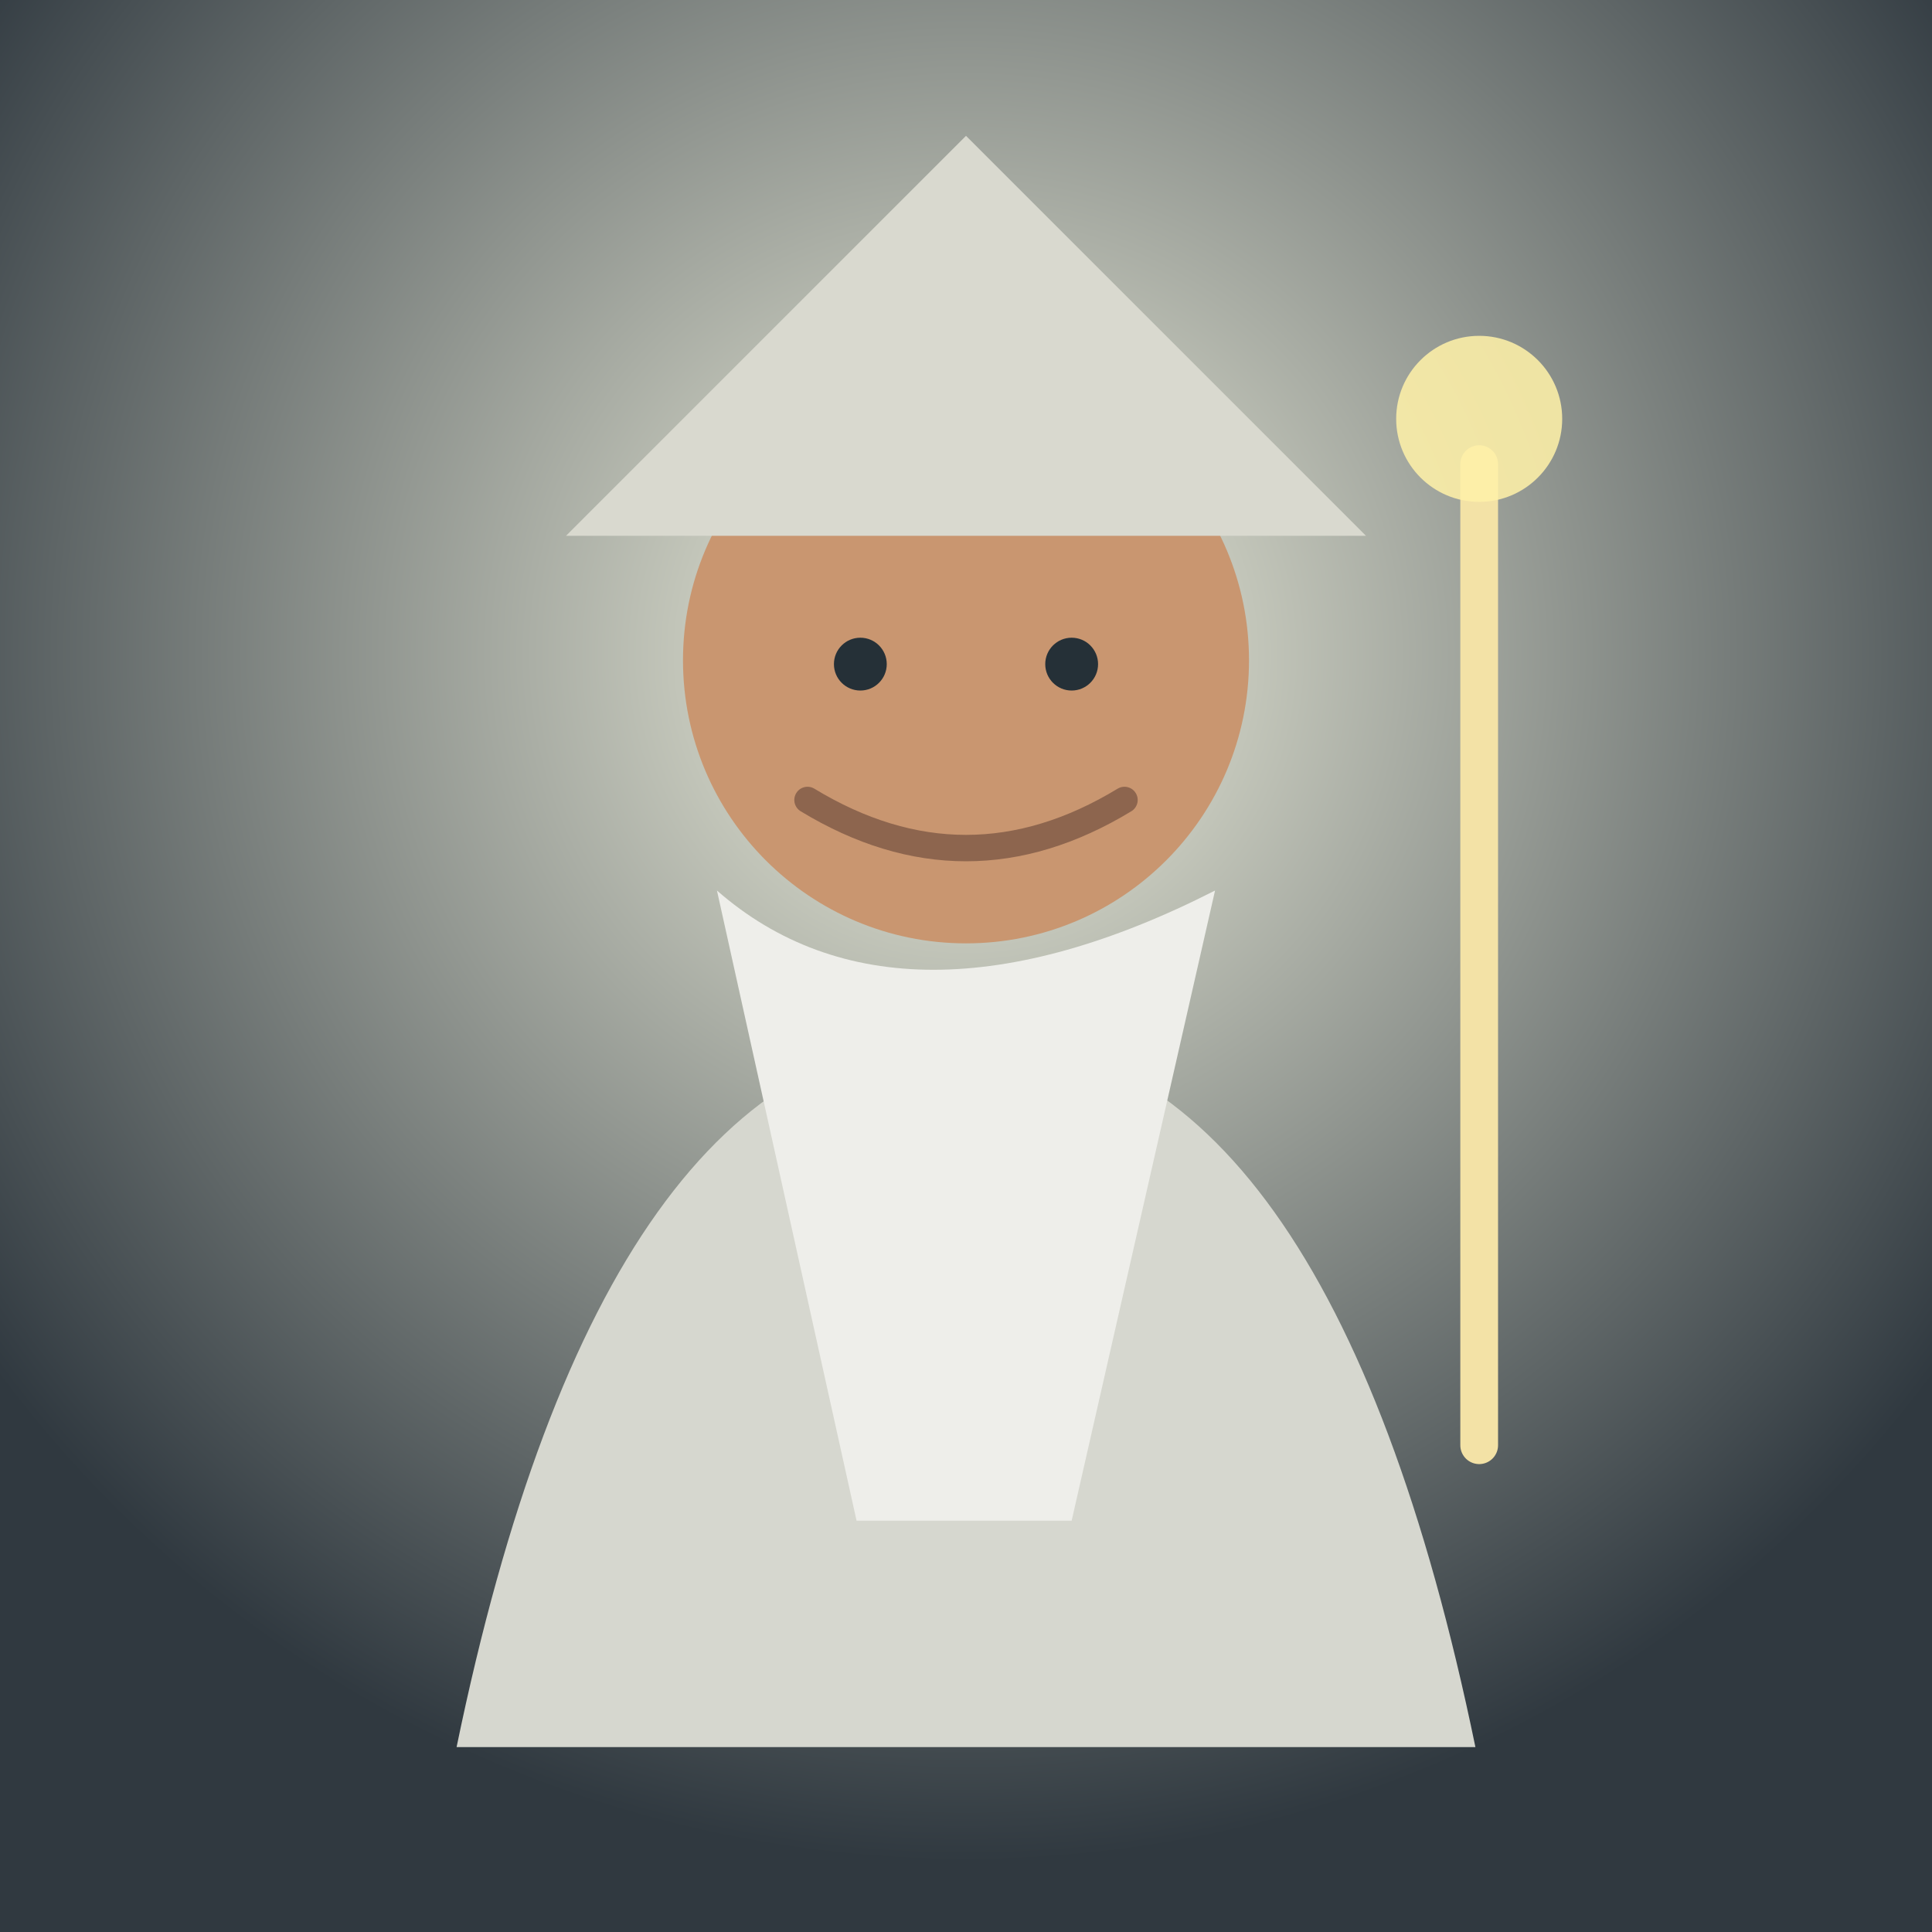
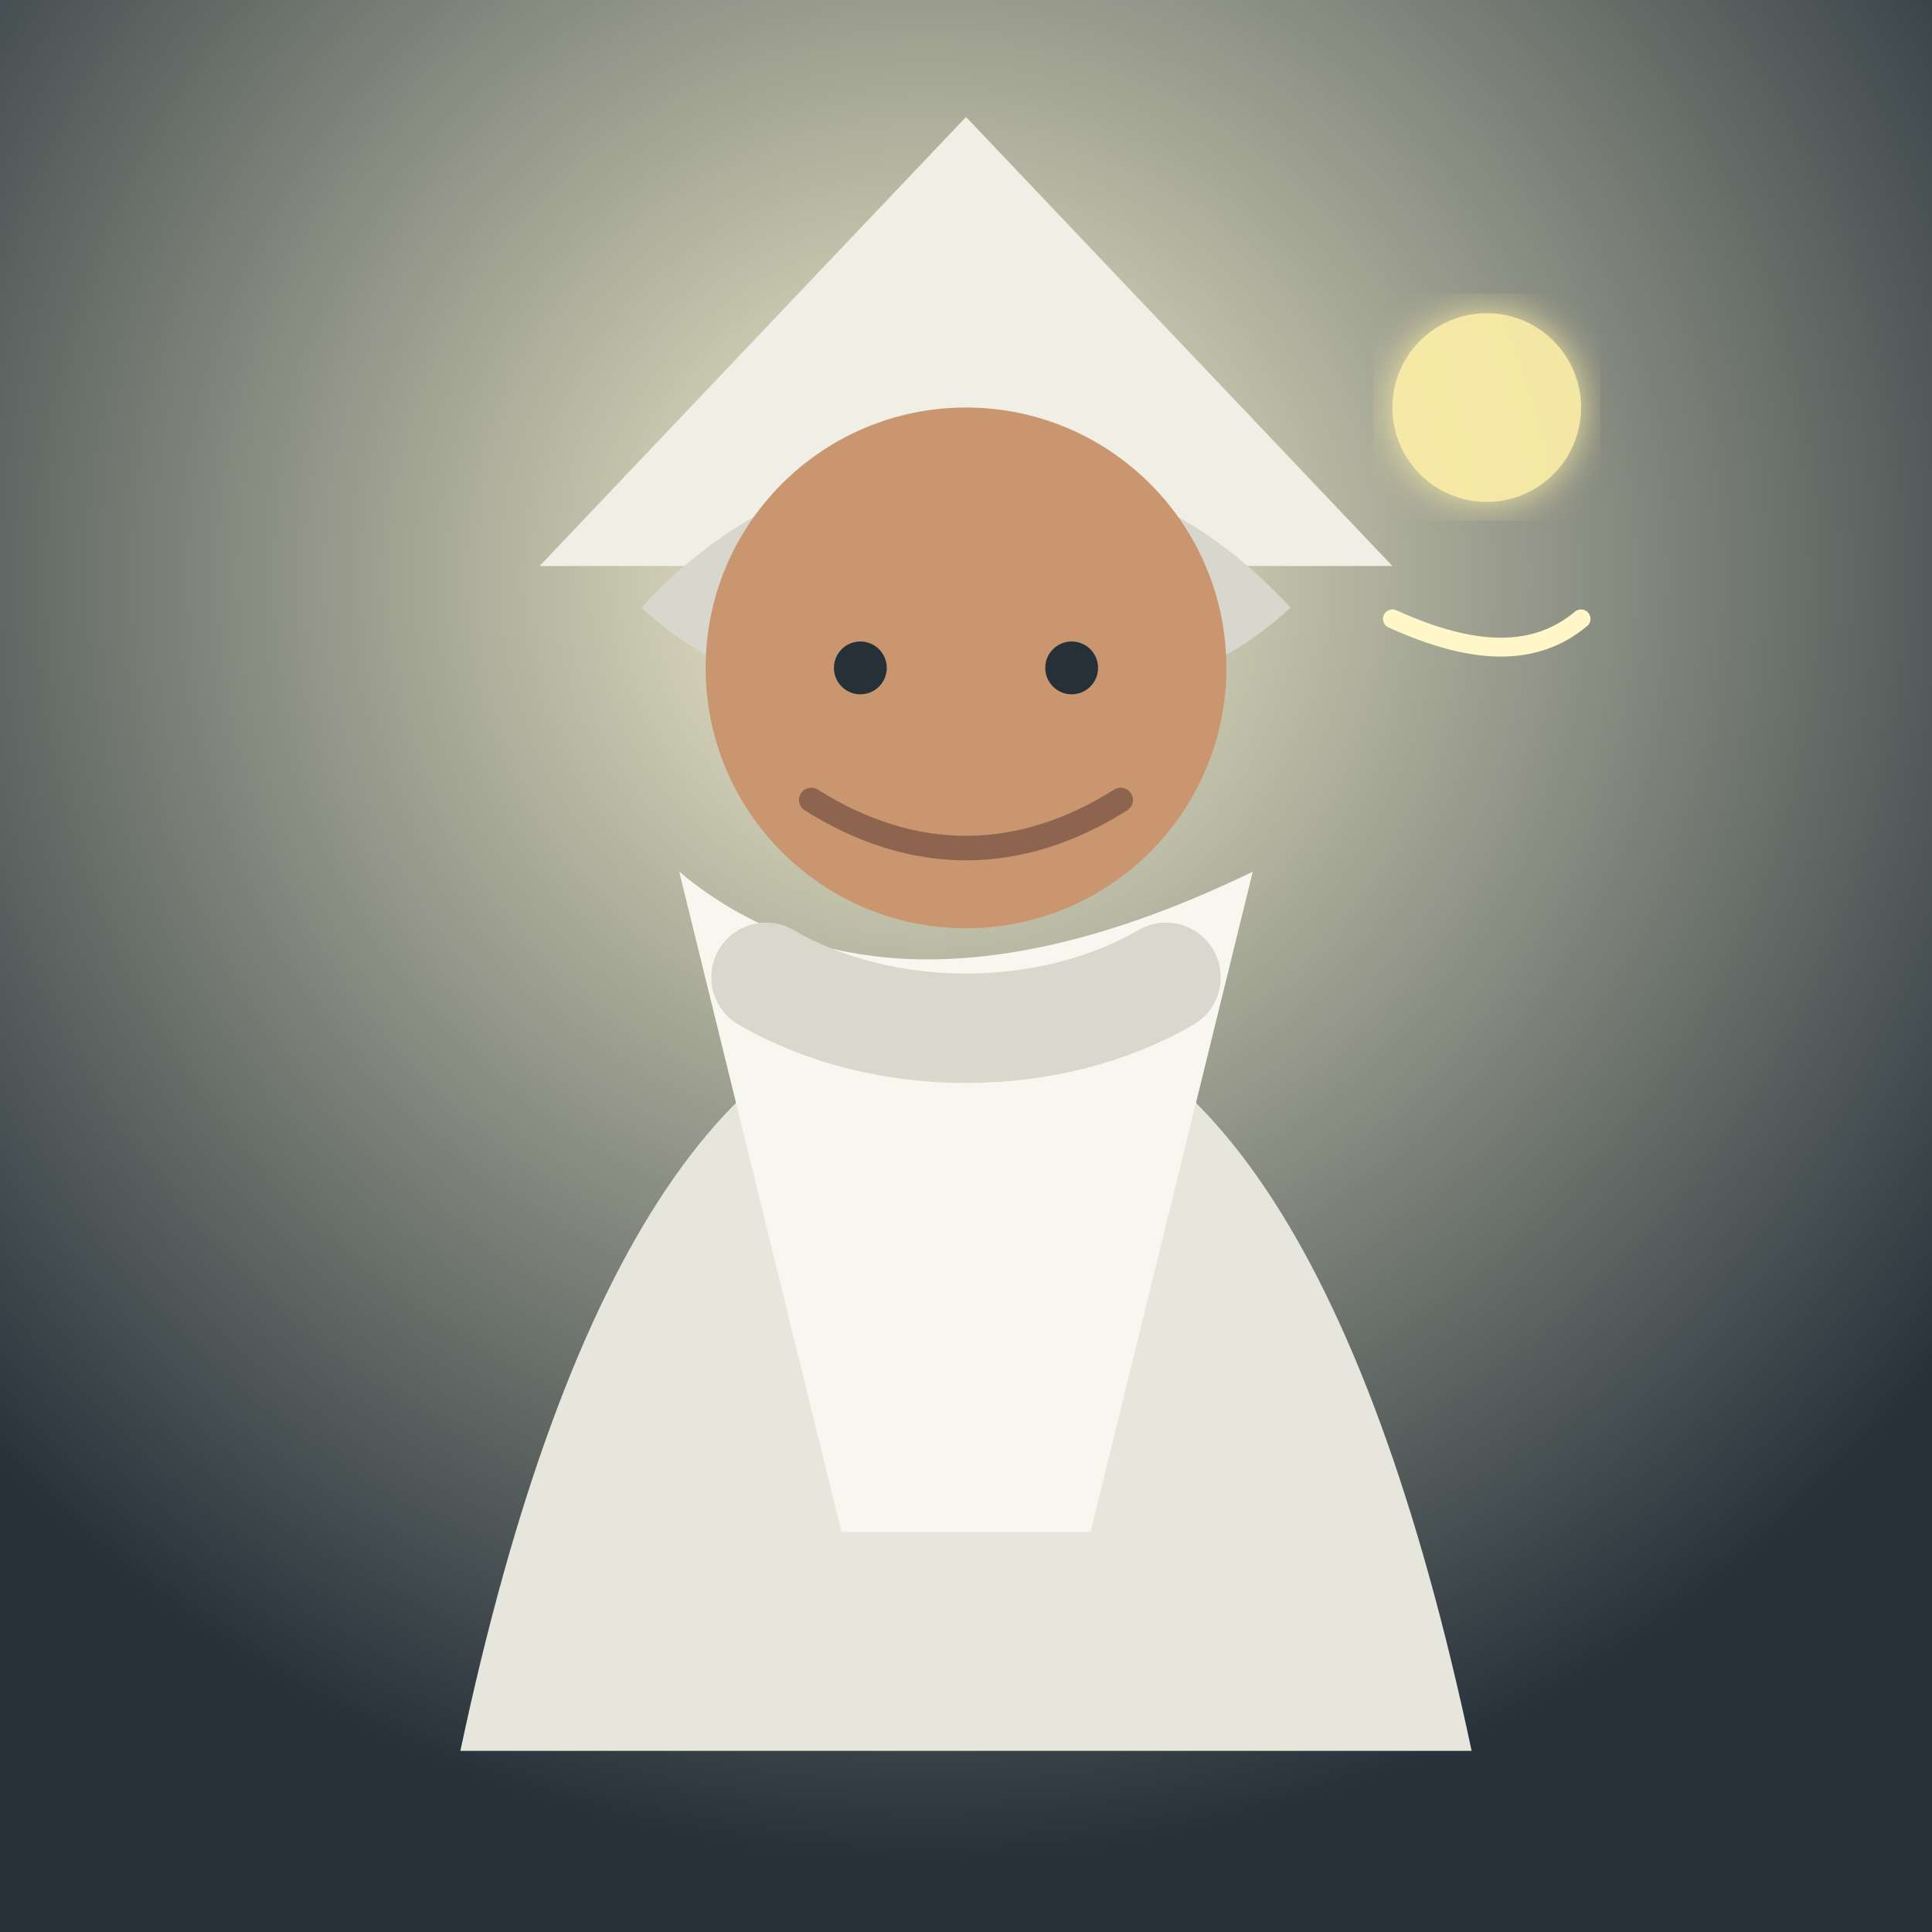
- <svg xmlns="http://www.w3.org/2000/svg" viewBox="0 0 1024 1024" role="img" aria-label="Original ancient white wizard portrait">
+ <svg xmlns="http://www.w3.org/2000/svg" viewBox="0 0 1024 1024" role="img" aria-label="Original white wizard portrait">
  <defs>
-     <radialGradient id="bg" cx="50%" cy="34%" r="62%">
-       <stop stop-color="#f0f1df" />
-       <stop offset="1" stop-color="#303940" />
+     <radialGradient id="bg" cx="48%" cy="30%" r="66%">
+       <stop stop-color="#f7f3d1" />
+       <stop offset="1" stop-color="#26313a" />
    </radialGradient>
+     <filter id="glow">
+       <feGaussianBlur stdDeviation="10" result="b" />
+       <feMerge>
+         <feMergeNode in="b" />
+         <feMergeNode in="SourceGraphic" />
+       </feMerge>
+     </filter>
  </defs>
  <rect width="1024" height="1024" fill="url(#bg)" />
-   <path d="M242 926c52-252 142-378 270-378s218 126 270 378Z" fill="#d6d7cf" />
-   <circle cx="512" cy="350" r="150" fill="#c99670" />
-   <path d="M300 284 512 72l212 212Z" fill="#d9d9cf" />
-   <path d="M380 472c64 56 154 56 264 0l-76 334H454Z" fill="#eeeeea" />
-   <circle cx="456" cy="352" r="14" fill="#253037" />
-   <circle cx="568" cy="352" r="14" fill="#253037" />
-   <path d="M428 424c56 34 112 34 168 0" stroke="#8d654e" stroke-width="14" fill="none" stroke-linecap="round" />
-   <path d="M784 246v520" stroke="#f3e2a6" stroke-width="20" stroke-linecap="round" />
-   <circle cx="784" cy="222" r="44" fill="#fff1a8" opacity=".86" />
+   <path d="M244 928c56-264 146-398 268-398s212 134 268 398Z" fill="#e7e6dc" />
+   <path d="M286 300 512 62l226 238Z" fill="#f0efe5" />
+   <path d="M340 322c48-52 104-76 172-76s124 24 172 76c-38 36-96 56-172 56s-134-20-172-56Z" fill="#d8d7cd" />
+   <circle cx="512" cy="354" r="138" fill="#c99670" />
+   <path d="M360 462c74 62 176 62 304 0l-86 350H446Z" fill="#f8f7ef" />
+   <path d="M406 518c62 36 150 36 212 0" stroke="#dad8cc" stroke-width="58" stroke-linecap="round" />
+   <circle cx="456" cy="354" r="14" fill="#253037" />
+   <circle cx="568" cy="354" r="14" fill="#253037" />
+   <path d="M430 424c54 34 110 34 164 0" stroke="#8d654e" stroke-width="13" fill="none" stroke-linecap="round" />
+   <path d="M788 238v548" stroke="#f4df9b" stroke-width="22" stroke-linecap="round" filter="url(#glow)" />
+   <circle cx="788" cy="216" r="50" fill="#fff1a8" opacity=".9" filter="url(#glow)" />
+   <path d="M738 328c44 20 76 20 100 0" stroke="#fff7c8" stroke-width="10" fill="none" stroke-linecap="round" />
</svg>
